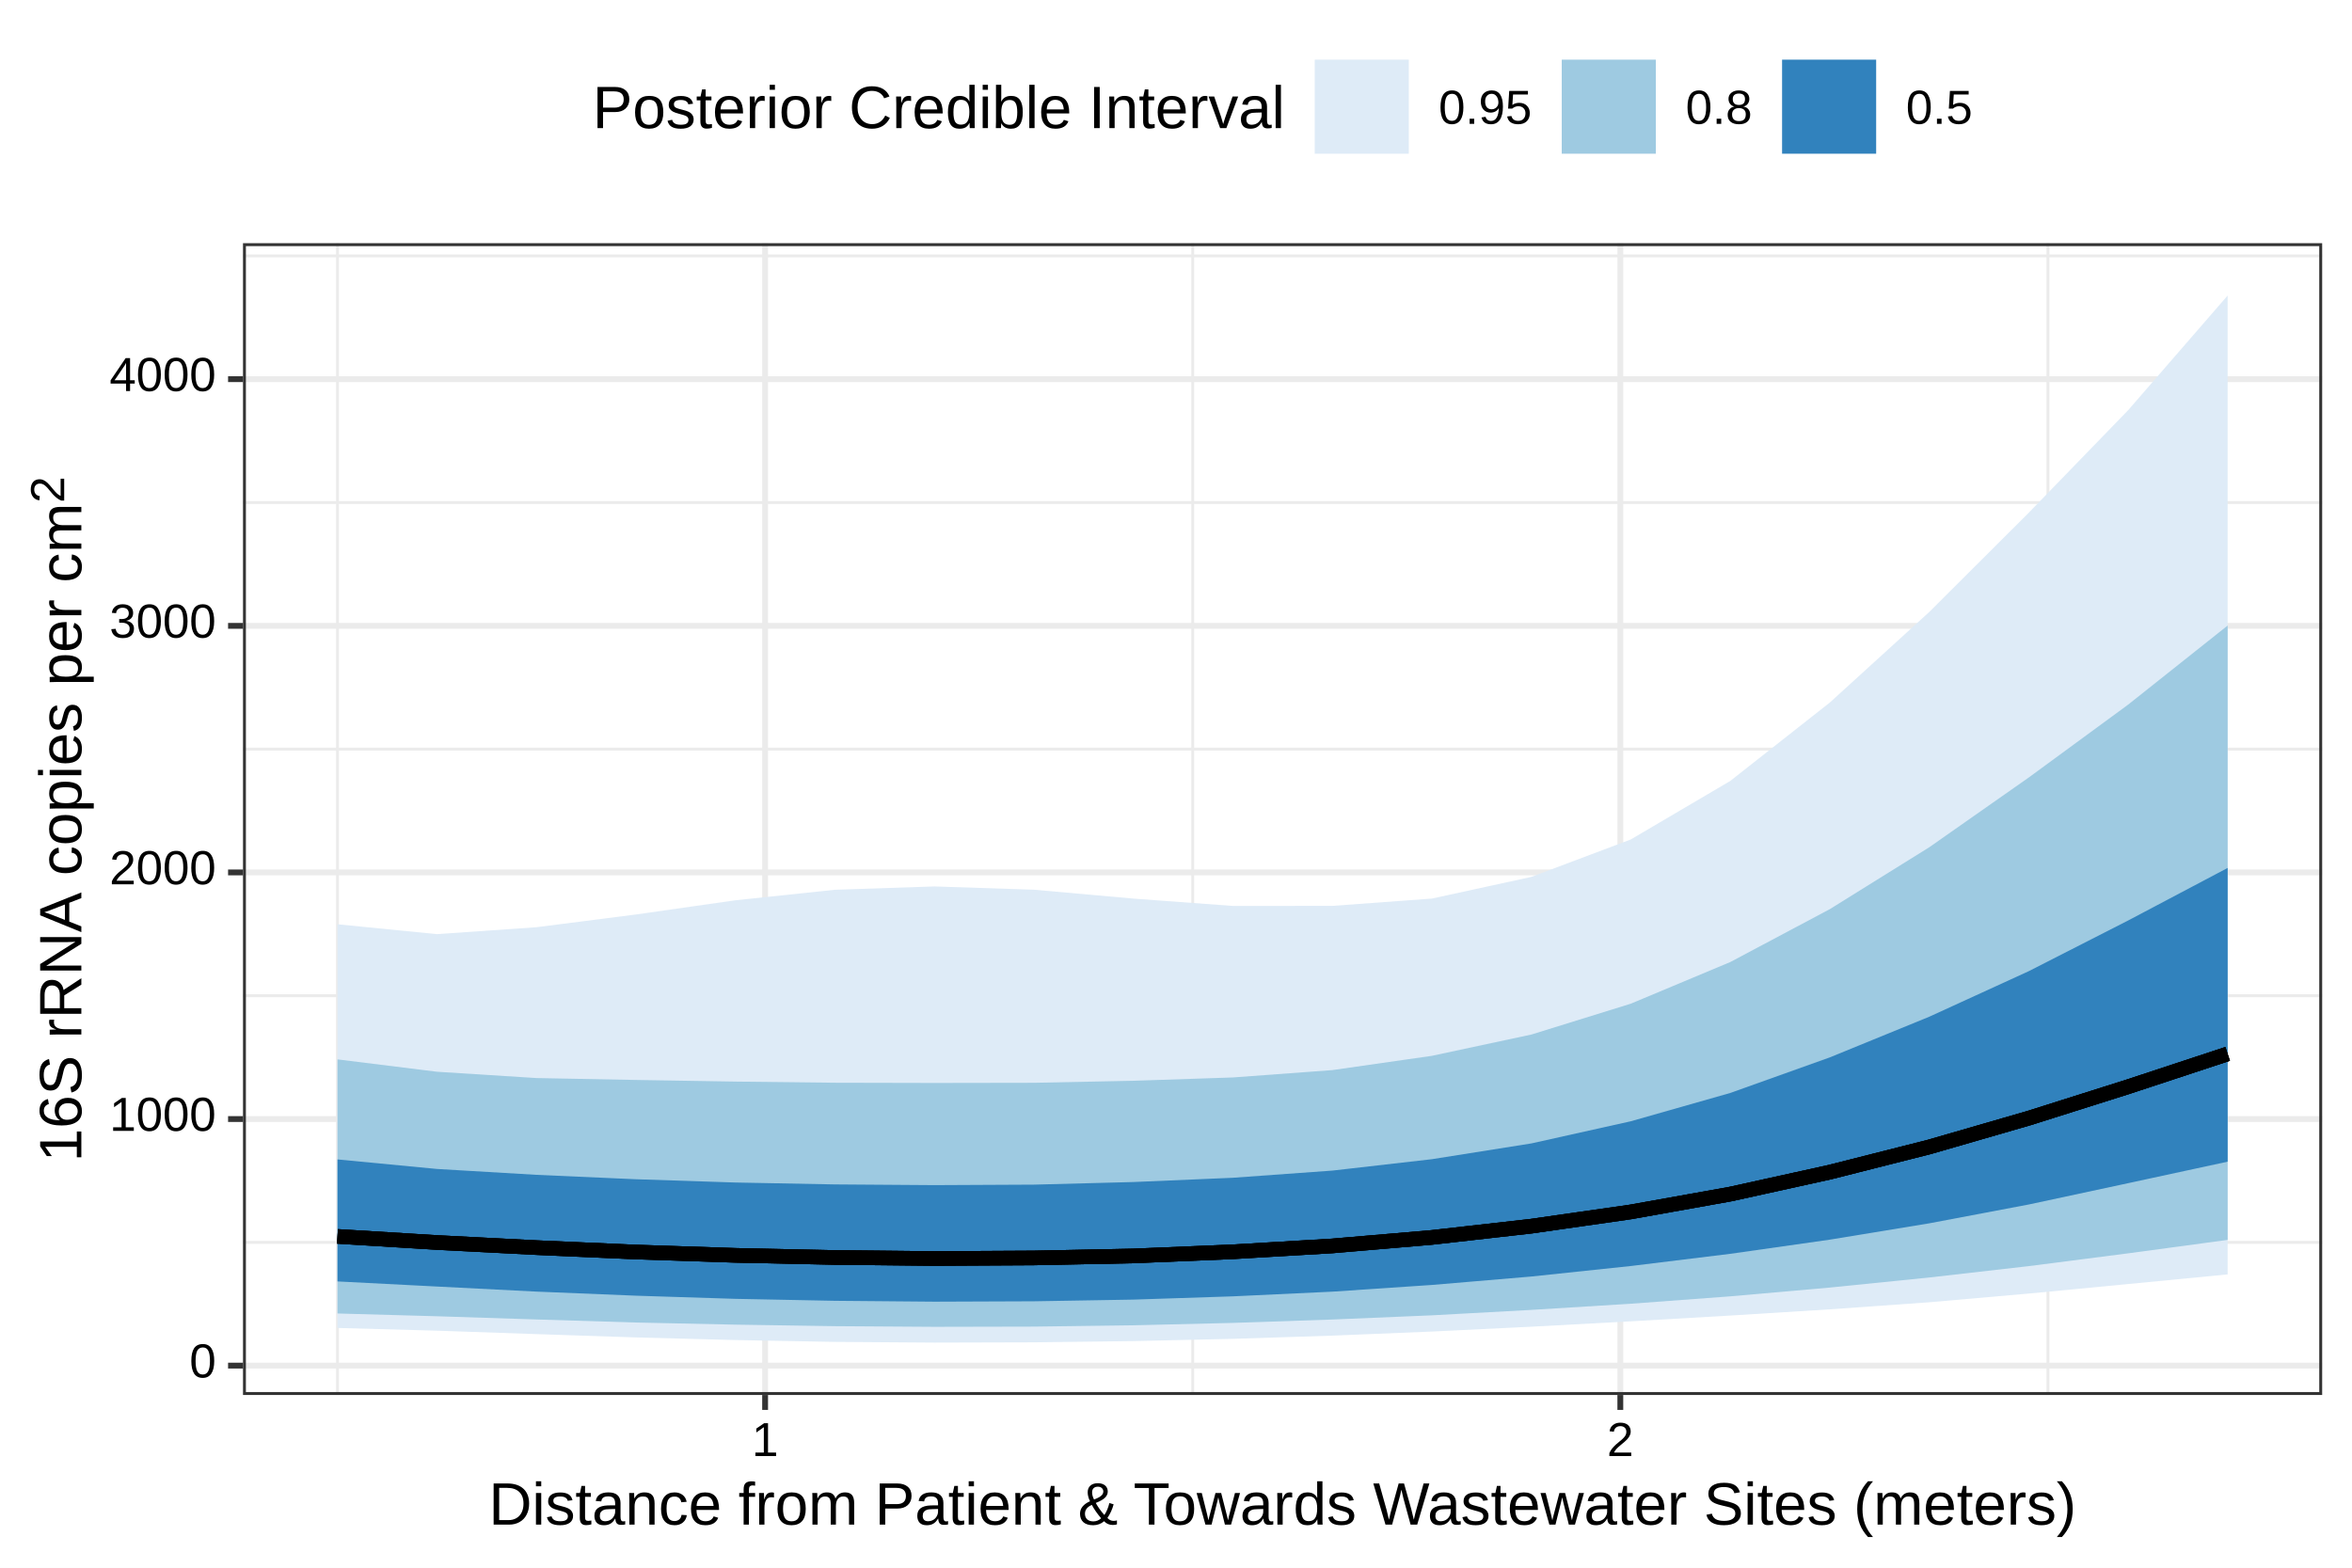
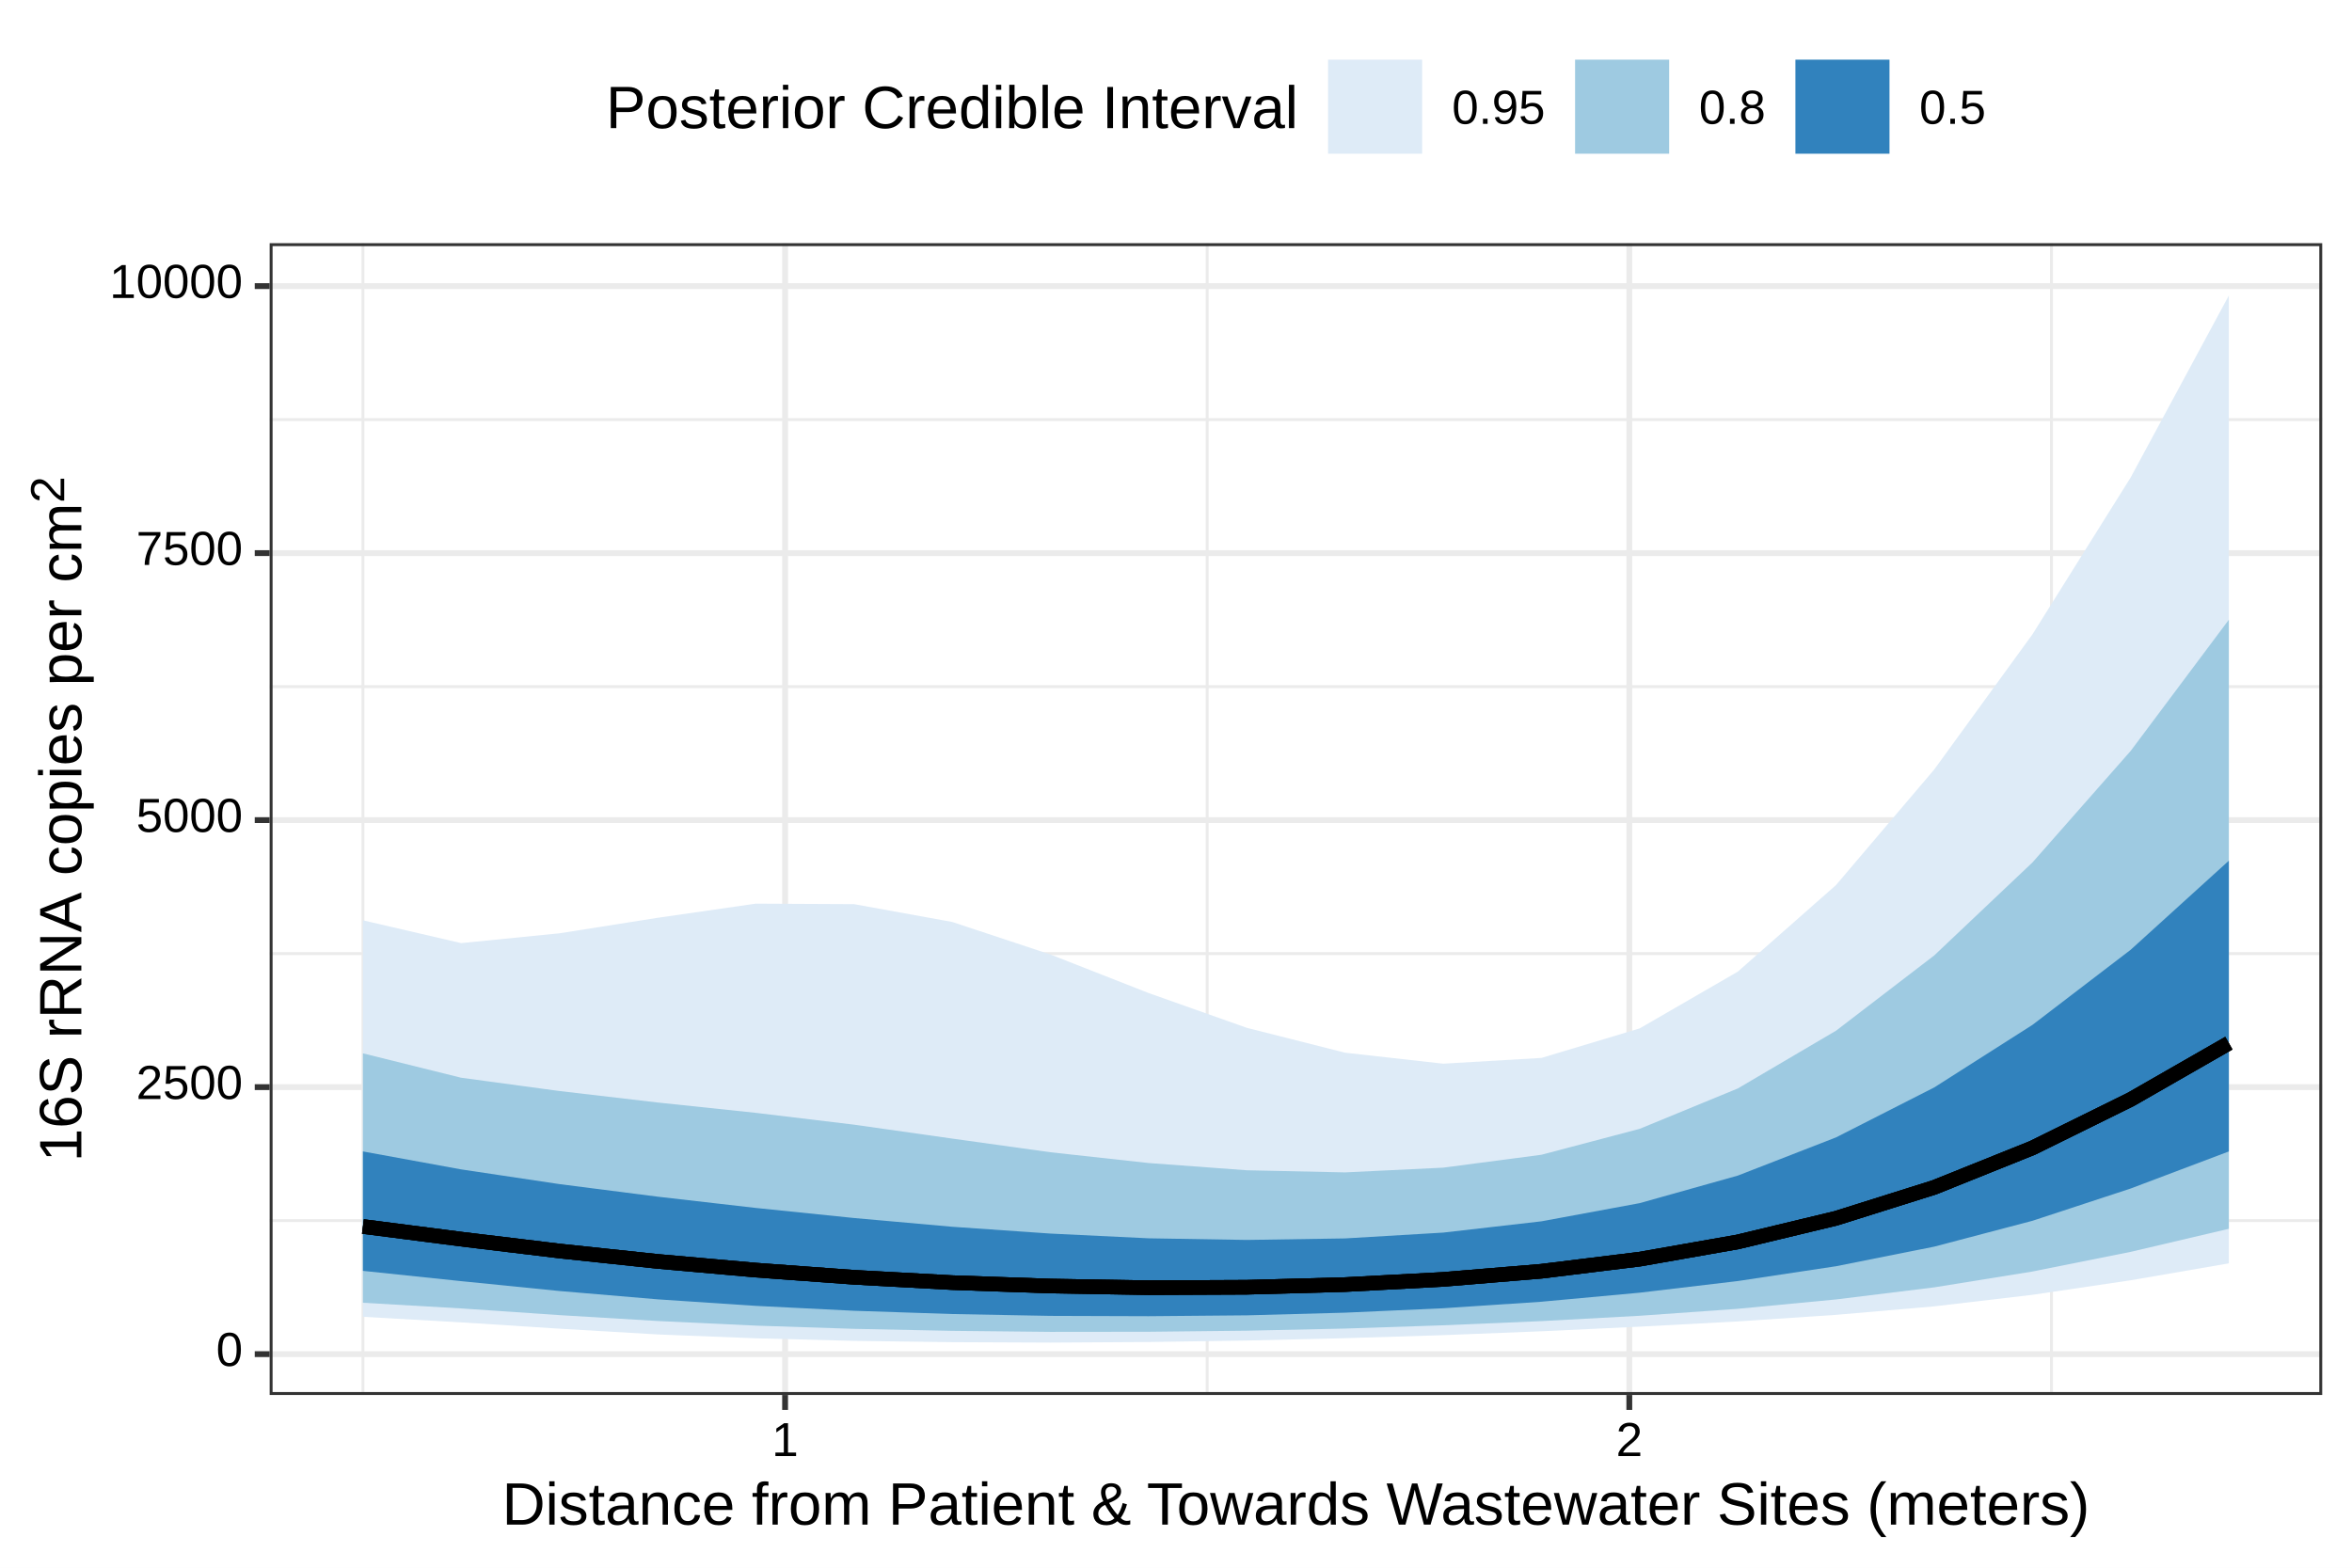
<svg xmlns="http://www.w3.org/2000/svg" class="svglite" width="432.00pt" height="288.00pt" viewBox="0 0 432.00 288.00">
  <defs>
    <style type="text/css">
    .svglite line, .svglite polyline, .svglite polygon, .svglite path, .svglite rect, .svglite circle {
      fill: none;
      stroke: #000000;
      stroke-linecap: round;
      stroke-linejoin: round;
      stroke-miterlimit: 10.00;
    }
  </style>
  </defs>
  <rect width="100%" height="100%" style="stroke: none; fill: #FFFFFF;" />
  <defs>
    <clipPath id="cpMC4wMHw0MzIuMDB8MC4wMHwyODguMDA=">
      <rect x="0.00" y="0.00" width="432.00" height="288.00" />
    </clipPath>
  </defs>
  <g clip-path="url(#cpMC4wMHw0MzIuMDB8MC4wMHwyODguMDA=)">
-     <rect x="0" y="0.00" width="432.00" height="288.00" style="stroke-width: 1.07; stroke: #FFFFFF; fill: #FFFFFF;" />
+     <rect x="0.00" y="0.00" width="432.00" height="288.00" style="stroke-width: 1.07; stroke: #FFFFFF; fill: #FFFFFF;" />
  </g>
  <defs>
-     <clipPath id="cpNDQuNjN8NDI2LjUyfDQ0LjY4fDI1Ni4yNw==">
-       <rect x="44.63" y="44.68" width="381.89" height="211.59" />
+     <clipPath id="cpNDkuNTN8NDI2LjUyfDQ0LjY4fDI1Ni4yNw==">
+       <rect x="49.53" y="44.68" width="377.00" height="211.59" />
    </clipPath>
  </defs>
-   <g clip-path="url(#cpNDQuNjN8NDI2LjUyfDQ0LjY4fDI1Ni4yNw==)">
-     <rect x="44.63" y="44.68" width="381.89" height="211.59" style="stroke-width: 1.07; stroke: none; fill: #FFFFFF;" />
-     <polyline points="44.63,228.23 426.52,228.23 " style="stroke-width: 0.53; stroke: #EBEBEB; stroke-linecap: butt;" />
-     <polyline points="44.63,182.92 426.52,182.92 " style="stroke-width: 0.53; stroke: #EBEBEB; stroke-linecap: butt;" />
-     <polyline points="44.63,137.62 426.52,137.62 " style="stroke-width: 0.53; stroke: #EBEBEB; stroke-linecap: butt;" />
-     <polyline points="44.63,92.32 426.52,92.32 " style="stroke-width: 0.53; stroke: #EBEBEB; stroke-linecap: butt;" />
-     <polyline points="44.63,47.01 426.52,47.01 " style="stroke-width: 0.53; stroke: #EBEBEB; stroke-linecap: butt;" />
-     <polyline points="61.99,256.27 61.99,44.68 " style="stroke-width: 0.53; stroke: #EBEBEB; stroke-linecap: butt;" />
-     <polyline points="219.07,256.27 219.07,44.68 " style="stroke-width: 0.53; stroke: #EBEBEB; stroke-linecap: butt;" />
-     <polyline points="376.15,256.27 376.15,44.68 " style="stroke-width: 0.53; stroke: #EBEBEB; stroke-linecap: butt;" />
-     <polyline points="44.63,250.88 426.52,250.88 " style="stroke-width: 1.07; stroke: #EBEBEB; stroke-linecap: butt;" />
-     <polyline points="44.63,205.58 426.52,205.58 " style="stroke-width: 1.07; stroke: #EBEBEB; stroke-linecap: butt;" />
-     <polyline points="44.63,160.27 426.52,160.27 " style="stroke-width: 1.07; stroke: #EBEBEB; stroke-linecap: butt;" />
-     <polyline points="44.63,114.97 426.52,114.97 " style="stroke-width: 1.07; stroke: #EBEBEB; stroke-linecap: butt;" />
-     <polyline points="44.63,69.66 426.52,69.66 " style="stroke-width: 1.07; stroke: #EBEBEB; stroke-linecap: butt;" />
-     <polyline points="140.53,256.27 140.53,44.68 " style="stroke-width: 1.07; stroke: #EBEBEB; stroke-linecap: butt;" />
-     <polyline points="297.61,256.27 297.61,44.68 " style="stroke-width: 1.07; stroke: #EBEBEB; stroke-linecap: butt;" />
-     <polygon points="61.99,169.80 80.26,171.61 98.53,170.34 116.80,168.00 135.08,165.39 153.35,163.46 171.62,162.85 189.89,163.45 208.17,165.08 226.44,166.43 244.71,166.42 262.98,165.08 281.26,161.10 299.53,154.22 317.80,143.47 336.07,129.08 354.34,112.44 372.62,94.20 390.89,75.35 409.16,54.29 409.16,234.12 390.89,235.89 372.62,237.64 354.34,239.24 336.07,240.54 317.80,241.68 299.53,242.74 281.26,243.73 262.98,244.62 244.71,245.37 226.44,245.96 208.17,246.37 189.89,246.60 171.62,246.65 153.35,246.52 135.08,246.18 116.80,245.70 98.53,245.09 80.26,244.46 61.99,243.96 " style="stroke-width: 0.00; stroke: none; fill: #DEEBF7;" />
-     <polygon points="61.99,194.62 80.26,196.89 98.53,198.05 116.80,198.40 135.08,198.70 153.35,198.91 171.62,198.95 189.89,198.92 208.17,198.55 226.44,197.94 244.71,196.59 262.98,193.97 281.26,190.06 299.53,184.39 317.80,176.74 336.07,167.03 354.34,155.66 372.62,142.84 390.89,129.44 409.16,114.92 409.16,227.78 390.89,230.25 372.62,232.60 354.34,234.69 336.07,236.54 317.80,238.15 299.53,239.51 281.26,240.64 262.98,241.64 244.71,242.41 226.44,243.03 208.17,243.47 189.89,243.71 171.62,243.75 153.35,243.63 135.08,243.35 116.80,242.96 98.53,242.40 80.26,241.81 61.99,241.30 " style="stroke-width: 0.00; stroke: none; fill: #9ECAE1;" />
-     <polygon points="61.99,213.00 80.26,214.75 98.53,215.83 116.80,216.64 135.08,217.24 153.35,217.59 171.62,217.72 189.89,217.63 208.17,217.15 226.44,216.37 244.71,215.05 262.98,212.96 281.26,210.06 299.53,205.99 317.80,200.79 336.07,194.26 354.34,186.79 372.62,178.42 390.89,169.10 409.16,159.45 409.16,213.41 390.89,217.36 372.62,221.28 354.34,224.74 336.07,227.74 317.80,230.34 299.53,232.58 281.26,234.51 262.98,236.06 244.71,237.29 226.44,238.15 208.17,238.75 189.89,239.06 171.62,239.13 153.35,238.97 135.08,238.61 116.80,238.03 98.53,237.28 80.26,236.35 61.99,235.41 " style="stroke-width: 0.00; stroke: none; fill: #3182BD;" />
-     <polyline points="61.99,227.14 80.26,228.26 98.53,229.20 116.80,230.01 135.08,230.62 153.35,231.01 171.62,231.20 189.89,231.10 208.17,230.73 226.44,229.97 244.71,228.89 262.98,227.33 281.26,225.26 299.53,222.64 317.80,219.37 336.07,215.34 354.34,210.71 372.62,205.42 390.89,199.64 409.16,193.61 " style="stroke-width: 2.67; stroke-linecap: butt;" />
-     <polyline points="61.99,227.14 80.26,228.26 98.53,229.20 116.80,230.01 135.08,230.62 153.35,231.01 171.62,231.20 189.89,231.10 208.17,230.73 226.44,229.97 244.71,228.89 262.98,227.33 281.26,225.26 299.53,222.64 317.80,219.37 336.07,215.34 354.34,210.71 372.62,205.42 390.89,199.64 409.16,193.61 " style="stroke-width: 2.67; stroke-linecap: butt;" />
-     <polyline points="61.99,227.14 80.26,228.26 98.53,229.20 116.80,230.01 135.08,230.62 153.35,231.01 171.62,231.20 189.89,231.10 208.17,230.73 226.44,229.97 244.71,228.89 262.98,227.33 281.26,225.26 299.53,222.64 317.80,219.37 336.07,215.34 354.34,210.71 372.62,205.42 390.89,199.64 409.16,193.61 " style="stroke-width: 2.67; stroke-linecap: butt;" />
-     <rect x="44.63" y="44.68" width="381.89" height="211.59" style="stroke-width: 1.07; stroke: #333333;" />
+   <g clip-path="url(#cpNDkuNTN8NDI2LjUyfDQ0LjY4fDI1Ni4yNw==)">
+     <rect x="49.53" y="44.68" width="377.00" height="211.59" style="stroke-width: 1.07; stroke: none; fill: #FFFFFF;" />
+     <polyline points="49.53,224.24 426.52,224.24 " style="stroke-width: 0.53; stroke: #EBEBEB; stroke-linecap: butt;" />
+     <polyline points="49.53,175.19 426.52,175.19 " style="stroke-width: 0.53; stroke: #EBEBEB; stroke-linecap: butt;" />
+     <polyline points="49.53,126.14 426.52,126.14 " style="stroke-width: 0.53; stroke: #EBEBEB; stroke-linecap: butt;" />
+     <polyline points="49.53,77.08 426.52,77.08 " style="stroke-width: 0.53; stroke: #EBEBEB; stroke-linecap: butt;" />
+     <polyline points="66.66,256.27 66.66,44.68 " style="stroke-width: 0.53; stroke: #EBEBEB; stroke-linecap: butt;" />
+     <polyline points="221.73,256.27 221.73,44.68 " style="stroke-width: 0.53; stroke: #EBEBEB; stroke-linecap: butt;" />
+     <polyline points="376.80,256.27 376.80,44.68 " style="stroke-width: 0.53; stroke: #EBEBEB; stroke-linecap: butt;" />
+     <polyline points="49.53,248.77 426.52,248.77 " style="stroke-width: 1.07; stroke: #EBEBEB; stroke-linecap: butt;" />
+     <polyline points="49.53,199.72 426.52,199.72 " style="stroke-width: 1.07; stroke: #EBEBEB; stroke-linecap: butt;" />
+     <polyline points="49.53,150.66 426.52,150.66 " style="stroke-width: 1.07; stroke: #EBEBEB; stroke-linecap: butt;" />
+     <polyline points="49.53,101.61 426.52,101.61 " style="stroke-width: 1.07; stroke: #EBEBEB; stroke-linecap: butt;" />
+     <polyline points="49.53,52.56 426.52,52.56 " style="stroke-width: 1.07; stroke: #EBEBEB; stroke-linecap: butt;" />
+     <polyline points="144.20,256.27 144.20,44.68 " style="stroke-width: 1.07; stroke: #EBEBEB; stroke-linecap: butt;" />
+     <polyline points="299.26,256.27 299.26,44.68 " style="stroke-width: 1.07; stroke: #EBEBEB; stroke-linecap: butt;" />
+     <polygon points="66.66,169.07 84.70,173.26 102.74,171.46 120.78,168.61 138.81,166.01 156.85,166.10 174.89,169.37 192.93,175.35 210.97,182.43 229.00,188.82 247.04,193.39 265.08,195.41 283.12,194.35 301.16,188.93 319.19,178.50 337.23,162.59 355.27,141.36 373.31,116.53 391.35,87.71 409.38,54.29 409.38,232.09 391.35,235.20 373.31,237.87 355.27,239.99 337.23,241.55 319.19,242.76 301.16,243.72 283.12,244.57 265.08,245.28 247.04,245.84 229.00,246.27 210.97,246.54 192.93,246.65 174.89,246.57 156.85,246.33 138.81,245.86 120.78,245.15 102.74,244.09 84.70,242.93 66.66,241.91 " style="stroke-width: 0.00; stroke: none; fill: #DEEBF7;" />
+     <polygon points="66.66,193.51 84.70,197.99 102.74,200.43 120.78,202.54 138.81,204.44 156.85,206.61 174.89,209.17 192.93,211.68 210.97,213.66 229.00,214.99 247.04,215.38 265.08,214.51 283.12,212.14 301.16,207.38 319.19,199.96 337.23,189.35 355.27,175.52 373.31,158.44 391.35,137.95 409.38,113.85 409.38,225.74 391.35,229.98 373.31,233.59 355.27,236.50 337.23,238.72 319.19,240.44 301.16,241.72 283.12,242.70 265.08,243.47 247.04,244.07 229.00,244.46 210.97,244.66 192.93,244.68 174.89,244.49 156.85,244.12 138.81,243.53 120.78,242.68 102.74,241.60 84.70,240.37 66.66,239.33 " style="stroke-width: 0.00; stroke: none; fill: #9ECAE1;" />
+     <polygon points="66.66,211.53 84.70,214.83 102.74,217.53 120.78,219.84 138.81,221.91 156.85,223.76 174.89,225.37 192.93,226.62 210.97,227.49 229.00,227.79 247.04,227.51 265.08,226.44 283.12,224.37 301.16,221.03 319.19,215.97 337.23,208.95 355.27,199.77 373.31,188.28 391.35,174.48 409.38,158.12 409.38,211.53 391.35,218.34 373.31,224.27 355.27,229.02 337.23,232.62 319.19,235.34 301.16,237.48 283.12,239.14 265.08,240.34 247.04,241.15 229.00,241.64 210.97,241.80 192.93,241.74 174.89,241.40 156.85,240.80 138.81,239.90 120.78,238.70 102.74,237.17 84.70,235.36 66.66,233.47 " style="stroke-width: 0.00; stroke: none; fill: #3182BD;" />
+     <polyline points="66.66,225.32 84.70,227.64 102.74,229.82 120.78,231.73 138.81,233.33 156.85,234.65 174.89,235.63 192.93,236.26 210.97,236.56 229.00,236.48 247.04,235.99 265.08,235.04 283.12,233.54 301.16,231.32 319.19,228.15 337.23,223.81 355.27,218.13 373.31,210.88 391.35,201.98 409.38,191.64 " style="stroke-width: 2.67; stroke-linecap: butt;" />
+     <polyline points="66.66,225.32 84.70,227.64 102.74,229.82 120.78,231.73 138.81,233.33 156.85,234.65 174.89,235.63 192.93,236.26 210.97,236.56 229.00,236.48 247.04,235.99 265.08,235.04 283.12,233.54 301.16,231.32 319.19,228.15 337.23,223.81 355.27,218.13 373.31,210.88 391.35,201.98 409.38,191.64 " style="stroke-width: 2.67; stroke-linecap: butt;" />
+     <polyline points="66.66,225.32 84.70,227.64 102.74,229.82 120.78,231.73 138.81,233.33 156.85,234.65 174.89,235.63 192.93,236.26 210.97,236.56 229.00,236.48 247.04,235.99 265.08,235.04 283.12,233.54 301.16,231.32 319.19,228.15 337.23,223.81 355.27,218.13 373.31,210.88 391.35,201.98 409.38,191.64 " style="stroke-width: 2.67; stroke-linecap: butt;" />
+     <rect x="49.53" y="44.68" width="377.00" height="211.59" style="stroke-width: 1.07; stroke: #333333;" />
  </g>
  <g clip-path="url(#cpMC4wMHw0MzIuMDB8MC4wMHwyODguMDA=)">
-     <text x="34.80" y="253.06" style="font-size: 8.80px; font-family: Arial;" textLength="4.90px" lengthAdjust="spacingAndGlyphs">0</text>
-     <text x="20.11" y="207.75" style="font-size: 8.80px; font-family: Arial;" textLength="19.58px" lengthAdjust="spacingAndGlyphs">1000</text>
-     <text x="20.11" y="162.45" style="font-size: 8.80px; font-family: Arial;" textLength="19.58px" lengthAdjust="spacingAndGlyphs">2000</text>
-     <text x="20.11" y="117.15" style="font-size: 8.80px; font-family: Arial;" textLength="19.58px" lengthAdjust="spacingAndGlyphs">3000</text>
-     <text x="20.11" y="71.84" style="font-size: 8.80px; font-family: Arial;" textLength="19.58px" lengthAdjust="spacingAndGlyphs">4000</text>
-     <polyline points="41.89,250.88 44.63,250.88 " style="stroke-width: 1.07; stroke: #333333; stroke-linecap: butt;" />
-     <polyline points="41.89,205.58 44.63,205.58 " style="stroke-width: 1.07; stroke: #333333; stroke-linecap: butt;" />
-     <polyline points="41.89,160.27 44.63,160.27 " style="stroke-width: 1.07; stroke: #333333; stroke-linecap: butt;" />
-     <polyline points="41.89,114.97 44.63,114.97 " style="stroke-width: 1.07; stroke: #333333; stroke-linecap: butt;" />
-     <polyline points="41.89,69.66 44.63,69.66 " style="stroke-width: 1.07; stroke: #333333; stroke-linecap: butt;" />
-     <polyline points="140.53,259.01 140.53,256.27 " style="stroke-width: 1.07; stroke: #333333; stroke-linecap: butt;" />
-     <polyline points="297.61,259.01 297.61,256.27 " style="stroke-width: 1.07; stroke: #333333; stroke-linecap: butt;" />
-     <text x="138.08" y="267.50" style="font-size: 8.80px; font-family: Arial;" textLength="4.90px" lengthAdjust="spacingAndGlyphs">1</text>
-     <text x="295.16" y="267.50" style="font-size: 8.80px; font-family: Arial;" textLength="4.90px" lengthAdjust="spacingAndGlyphs">2</text>
-     <text x="235.57" y="280.09" text-anchor="middle" style="font-size: 11.00px; font-family: Arial;" textLength="293.41px" lengthAdjust="spacingAndGlyphs">Distance from Patient &amp; Towards Wastewater Sites (meters)</text>
+     <text x="39.70" y="250.95" style="font-size: 8.80px; font-family: Arial;" textLength="4.90px" lengthAdjust="spacingAndGlyphs">0</text>
+     <text x="25.01" y="201.90" style="font-size: 8.80px; font-family: Arial;" textLength="19.58px" lengthAdjust="spacingAndGlyphs">2500</text>
+     <text x="25.01" y="152.84" style="font-size: 8.80px; font-family: Arial;" textLength="19.58px" lengthAdjust="spacingAndGlyphs">5000</text>
+     <text x="25.01" y="103.79" style="font-size: 8.80px; font-family: Arial;" textLength="19.58px" lengthAdjust="spacingAndGlyphs">7500</text>
+     <text x="20.11" y="54.74" style="font-size: 8.80px; font-family: Arial;" textLength="24.48px" lengthAdjust="spacingAndGlyphs">10000</text>
+     <polyline points="46.79,248.77 49.53,248.77 " style="stroke-width: 1.07; stroke: #333333; stroke-linecap: butt;" />
+     <polyline points="46.79,199.72 49.53,199.72 " style="stroke-width: 1.07; stroke: #333333; stroke-linecap: butt;" />
+     <polyline points="46.79,150.66 49.53,150.66 " style="stroke-width: 1.07; stroke: #333333; stroke-linecap: butt;" />
+     <polyline points="46.79,101.61 49.53,101.61 " style="stroke-width: 1.07; stroke: #333333; stroke-linecap: butt;" />
+     <polyline points="46.79,52.56 49.53,52.56 " style="stroke-width: 1.07; stroke: #333333; stroke-linecap: butt;" />
+     <polyline points="144.20,259.01 144.20,256.27 " style="stroke-width: 1.07; stroke: #333333; stroke-linecap: butt;" />
+     <polyline points="299.26,259.01 299.26,256.27 " style="stroke-width: 1.07; stroke: #333333; stroke-linecap: butt;" />
+     <text x="141.75" y="267.50" style="font-size: 8.80px; font-family: Arial;" textLength="4.90px" lengthAdjust="spacingAndGlyphs">1</text>
+     <text x="296.82" y="267.50" style="font-size: 8.80px; font-family: Arial;" textLength="4.90px" lengthAdjust="spacingAndGlyphs">2</text>
+     <text x="238.02" y="280.09" text-anchor="middle" style="font-size: 11.00px; font-family: Arial;" textLength="293.41px" lengthAdjust="spacingAndGlyphs">Distance from Patient &amp; Towards Wastewater Sites (meters)</text>
    <text transform="translate(14.94,213.44) rotate(-90)" style="font-size: 11.00px; font-family: Arial;" textLength="19.58px" lengthAdjust="spacingAndGlyphs">16S</text>
    <text transform="translate(14.94,190.81) rotate(-90)" style="font-size: 11.00px; font-family: Arial;" textLength="26.88px" lengthAdjust="spacingAndGlyphs">rRNA</text>
    <text transform="translate(14.94,160.88) rotate(-90)" style="font-size: 11.00px; font-family: Arial;" textLength="31.80px" lengthAdjust="spacingAndGlyphs">copies</text>
    <text transform="translate(14.94,126.02) rotate(-90)" style="font-size: 11.00px; font-family: Arial;" textLength="15.90px" lengthAdjust="spacingAndGlyphs">per</text>
    <text transform="translate(14.94,107.06) rotate(-90)" style="font-size: 11.00px; font-family: Arial;" textLength="14.67px" lengthAdjust="spacingAndGlyphs">cm</text>
    <text transform="translate(11.79,92.40) rotate(-90)" style="font-size: 8.80px; font-family: Arial;" textLength="4.90px" lengthAdjust="spacingAndGlyphs">2</text>
-     <rect x="103.36" y="5.48" width="264.44" height="28.24" style="stroke-width: 1.07; stroke: none; fill: #FFFFFF;" />
-     <text x="108.84" y="23.54" style="font-size: 11.00px; font-family: Arial;" textLength="127.17px" lengthAdjust="spacingAndGlyphs">Posterior Credible Interval</text>
-     <rect x="241.48" y="10.96" width="17.28" height="17.28" style="stroke-width: 1.07; stroke: none; fill: #FFFFFF;" />
-     <rect x="241.48" y="10.96" width="17.28" height="17.28" style="stroke-width: 0.75; stroke: none; fill: #DEEBF7;" />
-     <rect x="286.85" y="10.96" width="17.28" height="17.28" style="stroke-width: 1.07; stroke: none; fill: #FFFFFF;" />
-     <rect x="286.85" y="10.96" width="17.28" height="17.28" style="stroke-width: 0.75; stroke: none; fill: #9ECAE1;" />
-     <rect x="327.32" y="10.96" width="17.28" height="17.28" style="stroke-width: 1.07; stroke: none; fill: #FFFFFF;" />
-     <rect x="327.32" y="10.96" width="17.28" height="17.28" style="stroke-width: 0.75; stroke: none; fill: #3182BD;" />
-     <text x="264.24" y="22.75" style="font-size: 8.80px; font-family: Arial;" textLength="17.13px" lengthAdjust="spacingAndGlyphs">0.95</text>
-     <text x="309.61" y="22.75" style="font-size: 8.80px; font-family: Arial;" textLength="12.23px" lengthAdjust="spacingAndGlyphs">0.8</text>
-     <text x="350.08" y="22.75" style="font-size: 8.80px; font-family: Arial;" textLength="12.23px" lengthAdjust="spacingAndGlyphs">0.5</text>
+     <rect x="105.80" y="5.48" width="264.44" height="28.24" style="stroke-width: 1.07; stroke: none; fill: #FFFFFF;" />
+     <text x="111.28" y="23.54" style="font-size: 11.00px; font-family: Arial;" textLength="127.17px" lengthAdjust="spacingAndGlyphs">Posterior Credible Interval</text>
+     <rect x="243.93" y="10.96" width="17.28" height="17.28" style="stroke-width: 1.07; stroke: none; fill: #FFFFFF;" />
+     <rect x="243.93" y="10.96" width="17.28" height="17.28" style="stroke-width: 0.75; stroke: none; fill: #DEEBF7;" />
+     <rect x="289.30" y="10.96" width="17.28" height="17.28" style="stroke-width: 1.07; stroke: none; fill: #FFFFFF;" />
+     <rect x="289.30" y="10.96" width="17.28" height="17.28" style="stroke-width: 0.75; stroke: none; fill: #9ECAE1;" />
+     <rect x="329.77" y="10.96" width="17.28" height="17.28" style="stroke-width: 1.07; stroke: none; fill: #FFFFFF;" />
+     <rect x="329.77" y="10.96" width="17.28" height="17.28" style="stroke-width: 0.75; stroke: none; fill: #3182BD;" />
+     <text x="266.69" y="22.75" style="font-size: 8.80px; font-family: Arial;" textLength="17.13px" lengthAdjust="spacingAndGlyphs">0.95</text>
+     <text x="312.06" y="22.75" style="font-size: 8.80px; font-family: Arial;" textLength="12.23px" lengthAdjust="spacingAndGlyphs">0.8</text>
+     <text x="352.53" y="22.75" style="font-size: 8.80px; font-family: Arial;" textLength="12.23px" lengthAdjust="spacingAndGlyphs">0.5</text>
  </g>
</svg>
